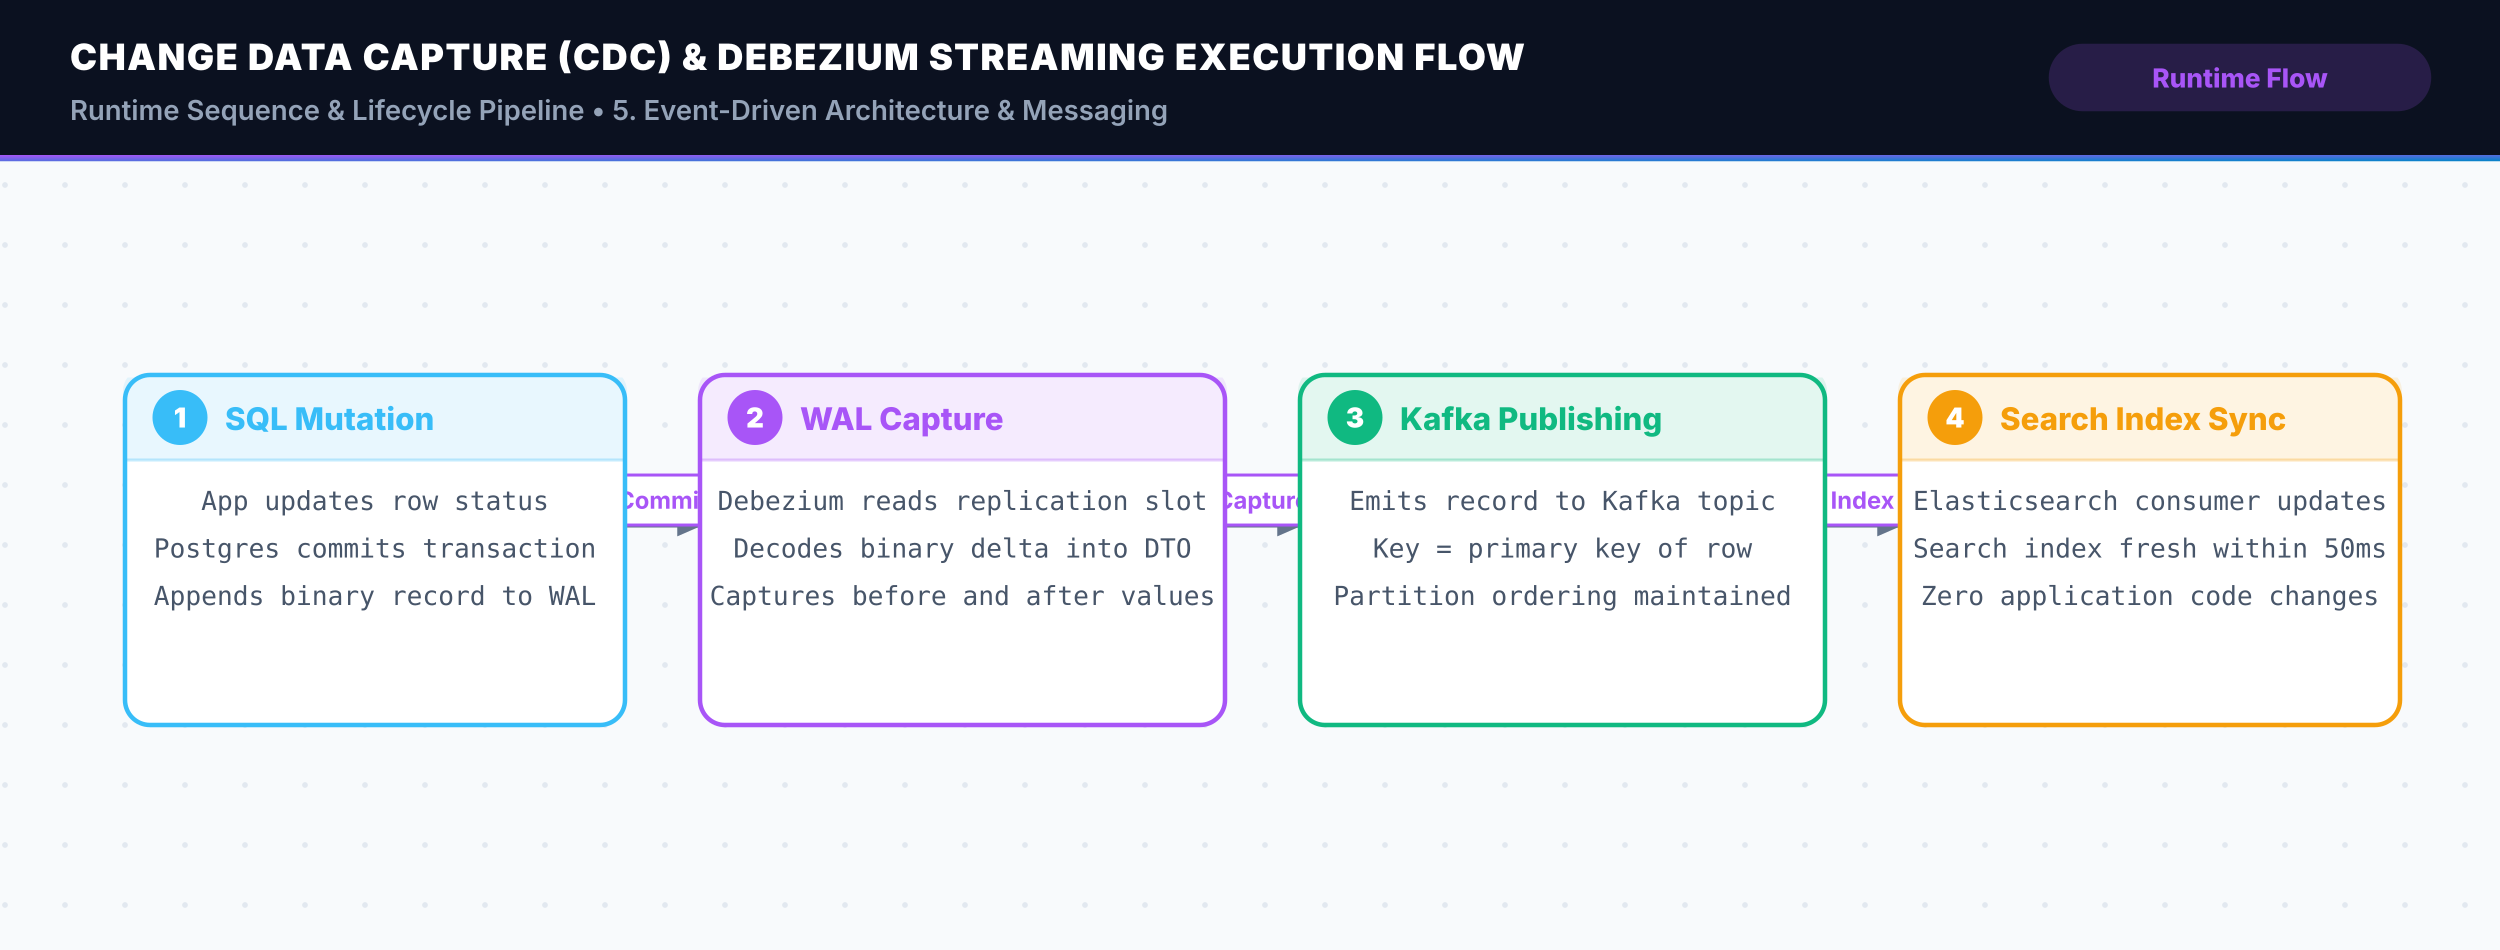
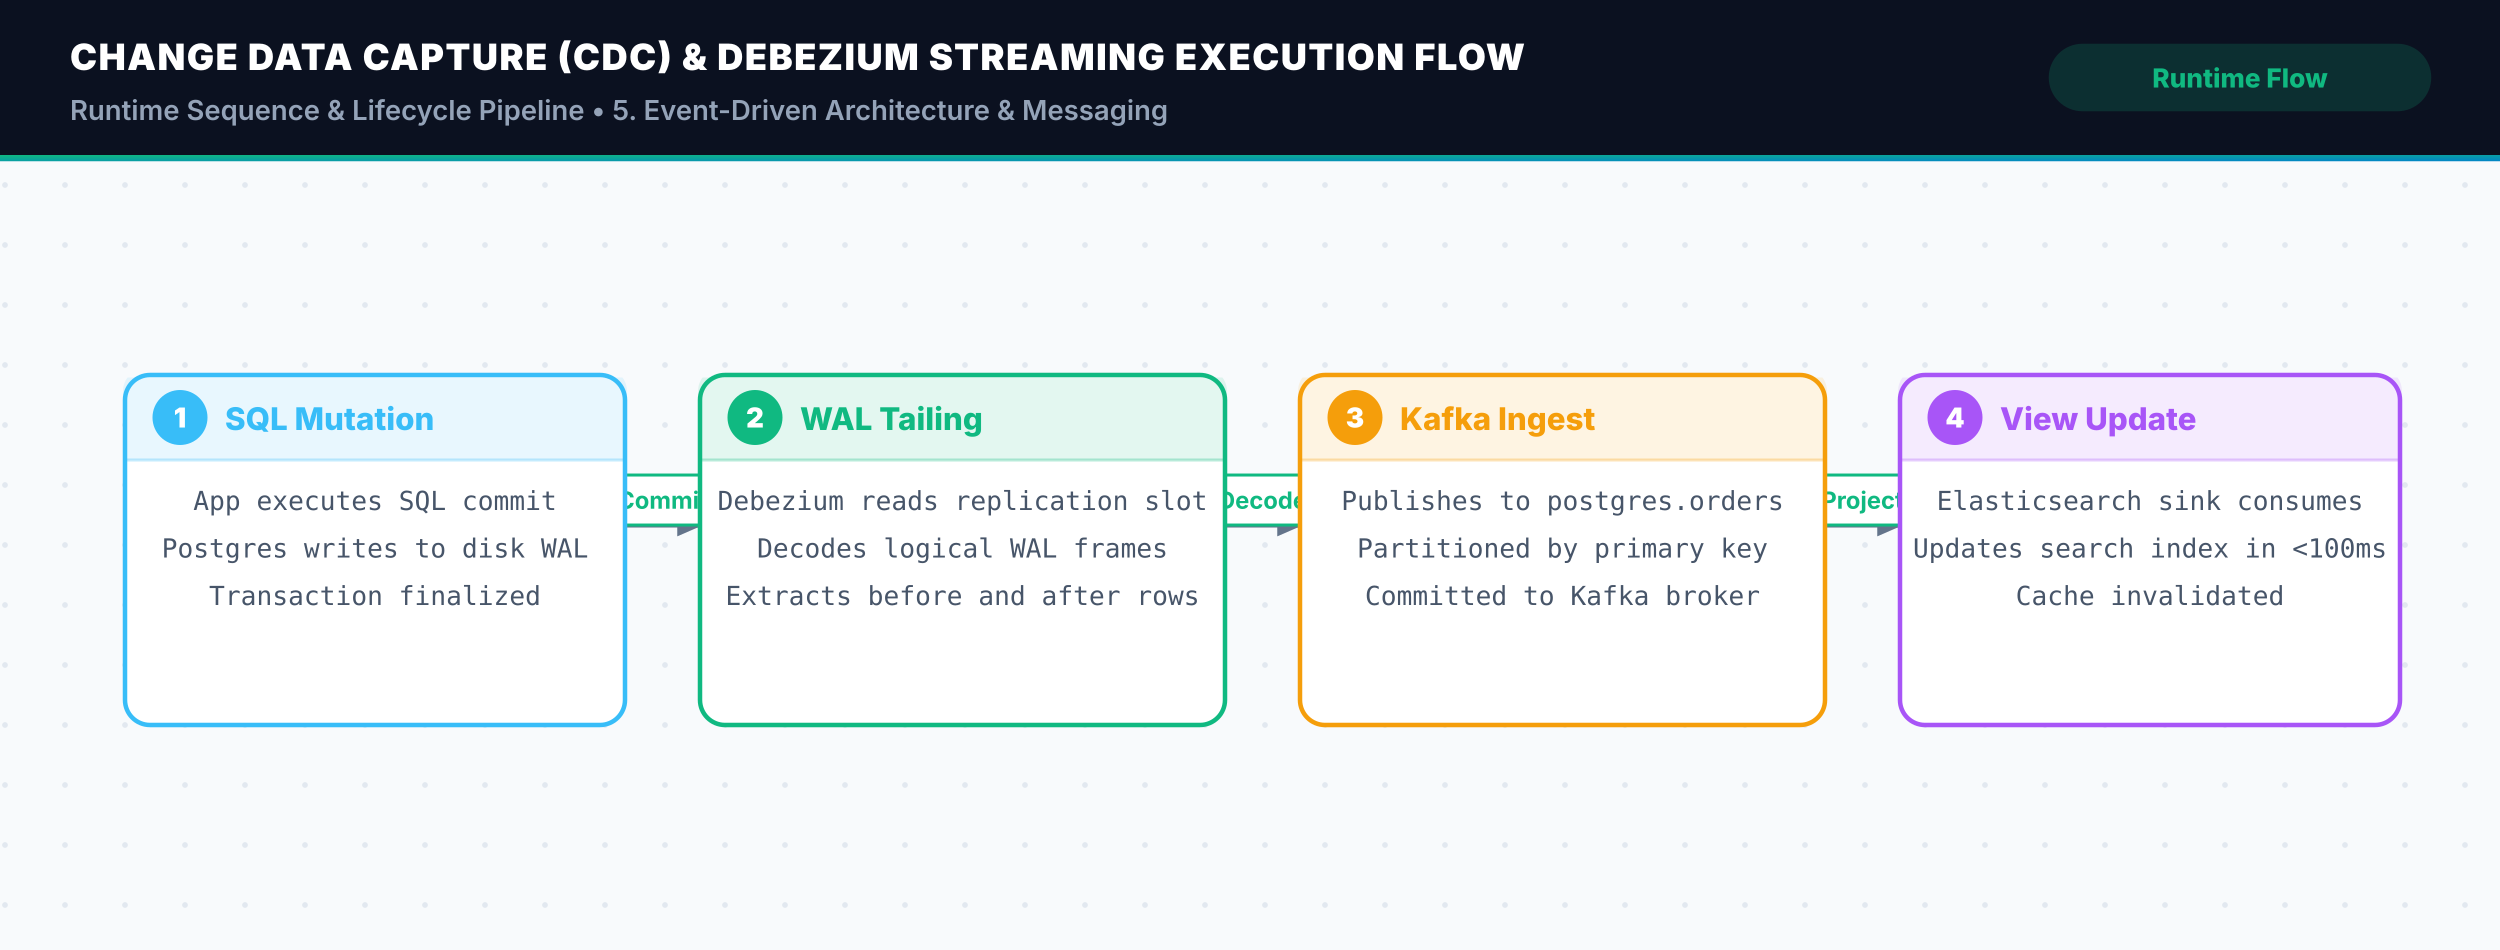
<svg xmlns="http://www.w3.org/2000/svg" viewBox="0 0 1000 380" width="1000" height="380">
  <defs>
    <style>
      .bg { fill: #f8fafc; }
      .grid-dot { fill: #e2e8f0; }
      .header-bg { fill: #0b1120; }
      .header-title { fill: #ffffff; }
      .header-sub { fill: #94a3b8; }
      .card-bg { fill: #ffffff; }
      .text-muted { fill: #475569; }
      .arrow-line { stroke: #64748b; stroke-width: 2; fill: none; stroke-linecap: round; stroke-linejoin: round; }
      .arrow-dash { stroke: #94a3b8; stroke-width: 2; stroke-dasharray: 5,4; fill: none; stroke-linecap: round; }
      .arrow-head { fill: #64748b; }
      .pill-bg { fill: #ffffff; }
      .tier-bg { fill: rgba(241, 245, 249, 0.45); }

      @media (prefers-color-scheme: dark) {
        .bg { fill: #070b14; }
        .grid-dot { fill: #1e293b; }
        .header-bg { fill: #030712; }
        .card-bg { fill: #0f172a; }
        .text-muted { fill: #94a3b8; }
        .arrow-line { stroke: #94a3b8; }
        .arrow-dash { stroke: #64748b; }
        .arrow-head { fill: #94a3b8; }
        .pill-bg { fill: #0f172a; }
        .tier-bg { fill: rgba(15, 23, 42, 0.35); }
      }
    </style>
    <pattern id="grid" width="24" height="24" patternUnits="userSpaceOnUse">
      <circle cx="2" cy="2" r="1.15" class="grid-dot" />
    </pattern>
    <linearGradient id="headerGrad" x1="0%" y1="0%" x2="100%" y2="100%">
-       <stop offset="0%" stop-color="#a855f7" />
+       <stop offset="0%" stop-color="#10b981" />
      <stop offset="100%" stop-color="#0284c7" />
    </linearGradient>
    <marker id="arrow" viewBox="0 0 10 10" refX="7" refY="5" markerWidth="6.5" markerHeight="6.5" orient="auto-start-reverse">
      <path d="M 0 1.5 L 8 5 L 0 8.5 z" class="arrow-head" />
    </marker>
  </defs>
  <rect width="1000" height="380" class="bg" />
  <rect width="1000" height="380" fill="url(#grid)" />
  <rect x="0" y="0" width="1000" height="64" class="header-bg" />
  <rect x="0" y="62" width="1000" height="2.5" fill="url(#headerGrad)" />
  <text x="28" y="28" font-family="-apple-system, BlinkMacSystemFont, sans-serif" font-size="14.5" font-weight="900" class="header-title" letter-spacing="0.04em">CHANGE DATA CAPTURE (CDC) &amp; DEBEZIUM STREAMING EXECUTION FLOW</text>
  <text x="28" y="48" font-family="-apple-system, BlinkMacSystemFont, sans-serif" font-size="11" font-weight="600" class="header-sub">Runtime Sequence &amp; Lifecycle Pipeline • 5. Event-Driven Architecture &amp; Messaging</text>
-   <rect x="820" y="18" width="152" height="26" rx="13" fill="#a855f7" opacity="0.18" stroke="#a855f7" stroke-width="1" />
-   <text x="896" y="35" text-anchor="middle" font-family="-apple-system, BlinkMacSystemFont, sans-serif" font-size="10.5" font-weight="800" fill="#a855f7">Runtime Flow</text>
+   <rect x="820" y="18" width="152" height="26" rx="13" fill="#10b981" opacity="0.18" stroke="#10b981" stroke-width="1" />
+   <text x="896" y="35" text-anchor="middle" font-family="-apple-system, BlinkMacSystemFont, sans-serif" font-size="10.5" font-weight="800" fill="#10b981">Runtime Flow</text>
  <g id="conn-0">
-     <path d="M 250 210 L 280 210" class="arrow-line" stroke="#a855f7" marker-end="url(#arrow)" />
-     <rect x="237" y="190" width="56" height="20" rx="6" class="pill-bg" stroke="#a855f7" stroke-width="1.2" />
-     <text x="265" y="203.5" text-anchor="middle" font-family="-apple-system, BlinkMacSystemFont, sans-serif" font-size="9.5" font-weight="750" fill="#a855f7">Commit</text>
+     <path d="M 250 210 L 280 210" class="arrow-line" stroke="#10b981" marker-end="url(#arrow)" />
+     <rect x="237" y="190" width="56" height="20" rx="6" class="pill-bg" stroke="#10b981" stroke-width="1.2" />
+     <text x="265" y="203.5" text-anchor="middle" font-family="-apple-system, BlinkMacSystemFont, sans-serif" font-size="9.5" font-weight="750" fill="#10b981">Commit</text>
  </g>
  <g id="conn-1">
-     <path d="M 490 210 L 520 210" class="arrow-line" stroke="#a855f7" marker-end="url(#arrow)" />
-     <rect x="477" y="190" width="56" height="20" rx="6" class="pill-bg" stroke="#a855f7" stroke-width="1.2" />
-     <text x="505" y="203.5" text-anchor="middle" font-family="-apple-system, BlinkMacSystemFont, sans-serif" font-size="9.5" font-weight="750" fill="#a855f7">Capture</text>
+     <path d="M 490 210 L 520 210" class="arrow-line" stroke="#10b981" marker-end="url(#arrow)" />
+     <rect x="477" y="190" width="56" height="20" rx="6" class="pill-bg" stroke="#10b981" stroke-width="1.2" />
+     <text x="505" y="203.5" text-anchor="middle" font-family="-apple-system, BlinkMacSystemFont, sans-serif" font-size="9.5" font-weight="750" fill="#10b981">Decode</text>
  </g>
  <g id="conn-2">
-     <path d="M 730 210 L 760 210" class="arrow-line" stroke="#a855f7" marker-end="url(#arrow)" />
-     <rect x="717" y="190" width="56" height="20" rx="6" class="pill-bg" stroke="#a855f7" stroke-width="1.2" />
-     <text x="745" y="203.5" text-anchor="middle" font-family="-apple-system, BlinkMacSystemFont, sans-serif" font-size="9.5" font-weight="750" fill="#a855f7">Index</text>
+     <path d="M 730 210 L 760 210" class="arrow-line" stroke="#10b981" marker-end="url(#arrow)" />
+     <rect x="717" y="190" width="56" height="20" rx="6" class="pill-bg" stroke="#10b981" stroke-width="1.2" />
+     <text x="745" y="203.5" text-anchor="middle" font-family="-apple-system, BlinkMacSystemFont, sans-serif" font-size="9.5" font-weight="750" fill="#10b981">Project</text>
  </g>
  <g id="node-0" class="node-card">
    <rect x="50" y="150" width="200" height="140" rx="10" class="card-bg" stroke="#38bdf8" stroke-width="1.8" />
    <path d="M 51 151 L 249 151 A 9 9 0 0 1 250 160 L 250 184 L 50 184 L 50 160 A 9 9 0 0 1 51 151 Z" fill="#38bdf8" opacity="0.12" />
    <line x1="50" y1="184" x2="250" y2="184" stroke="#38bdf8" stroke-width="1.2" opacity="0.3" />
    <circle cx="72" cy="167" r="11" fill="#38bdf8" />
    <text x="72" y="171" text-anchor="middle" font-family="-apple-system, BlinkMacSystemFont, sans-serif" font-size="11" font-weight="900" fill="#ffffff">1</text>
    <text x="90" y="172" font-family="-apple-system, BlinkMacSystemFont, sans-serif" font-size="12.5" font-weight="800" fill="#38bdf8">SQL Mutation</text>
-     <text x="150" y="204" text-anchor="middle" font-family="ui-monospace, SFMono-Regular, Menlo, Monaco, Consolas, monospace" font-size="10.5" class="text-muted">App updates row status</text>
-     <text x="150" y="223" text-anchor="middle" font-family="ui-monospace, SFMono-Regular, Menlo, Monaco, Consolas, monospace" font-size="10.5" class="text-muted">Postgres commits transaction</text>
-     <text x="150" y="242" text-anchor="middle" font-family="ui-monospace, SFMono-Regular, Menlo, Monaco, Consolas, monospace" font-size="10.5" class="text-muted">Appends binary record to WAL</text>
+     <text x="150" y="204" text-anchor="middle" font-family="ui-monospace, SFMono-Regular, Menlo, Monaco, Consolas, monospace" font-size="10.5" class="text-muted">App executes SQL commit</text>
+     <text x="150" y="223" text-anchor="middle" font-family="ui-monospace, SFMono-Regular, Menlo, Monaco, Consolas, monospace" font-size="10.5" class="text-muted">Postgres writes to disk WAL</text>
+     <text x="150" y="242" text-anchor="middle" font-family="ui-monospace, SFMono-Regular, Menlo, Monaco, Consolas, monospace" font-size="10.5" class="text-muted">Transaction finalized</text>
  </g>
  <g id="node-1" class="node-card">
-     <rect x="280" y="150" width="210" height="140" rx="10" class="card-bg" stroke="#a855f7" stroke-width="1.8" />
-     <path d="M 281 151 L 489 151 A 9 9 0 0 1 490 160 L 490 184 L 280 184 L 280 160 A 9 9 0 0 1 281 151 Z" fill="#a855f7" opacity="0.12" />
-     <line x1="280" y1="184" x2="490" y2="184" stroke="#a855f7" stroke-width="1.2" opacity="0.3" />
-     <circle cx="302" cy="167" r="11" fill="#a855f7" />
+     <rect x="280" y="150" width="210" height="140" rx="10" class="card-bg" stroke="#10b981" stroke-width="1.8" />
+     <path d="M 281 151 L 489 151 A 9 9 0 0 1 490 160 L 490 184 L 280 184 L 280 160 A 9 9 0 0 1 281 151 Z" fill="#10b981" opacity="0.12" />
+     <line x1="280" y1="184" x2="490" y2="184" stroke="#10b981" stroke-width="1.2" opacity="0.3" />
+     <circle cx="302" cy="167" r="11" fill="#10b981" />
    <text x="302" y="171" text-anchor="middle" font-family="-apple-system, BlinkMacSystemFont, sans-serif" font-size="11" font-weight="900" fill="#ffffff">2</text>
-     <text x="320" y="172" font-family="-apple-system, BlinkMacSystemFont, sans-serif" font-size="12.5" font-weight="800" fill="#a855f7">WAL Capture</text>
+     <text x="320" y="172" font-family="-apple-system, BlinkMacSystemFont, sans-serif" font-size="12.5" font-weight="800" fill="#10b981">WAL Tailing</text>
    <text x="385" y="204" text-anchor="middle" font-family="ui-monospace, SFMono-Regular, Menlo, Monaco, Consolas, monospace" font-size="10.5" class="text-muted">Debezium reads replication slot</text>
-     <text x="385" y="223" text-anchor="middle" font-family="ui-monospace, SFMono-Regular, Menlo, Monaco, Consolas, monospace" font-size="10.5" class="text-muted">Decodes binary delta into DTO</text>
-     <text x="385" y="242" text-anchor="middle" font-family="ui-monospace, SFMono-Regular, Menlo, Monaco, Consolas, monospace" font-size="10.5" class="text-muted">Captures before and after values</text>
+     <text x="385" y="223" text-anchor="middle" font-family="ui-monospace, SFMono-Regular, Menlo, Monaco, Consolas, monospace" font-size="10.5" class="text-muted">Decodes logical WAL frames</text>
+     <text x="385" y="242" text-anchor="middle" font-family="ui-monospace, SFMono-Regular, Menlo, Monaco, Consolas, monospace" font-size="10.5" class="text-muted">Extracts before and after rows</text>
  </g>
  <g id="node-2" class="node-card">
-     <rect x="520" y="150" width="210" height="140" rx="10" class="card-bg" stroke="#10b981" stroke-width="1.8" />
-     <path d="M 521 151 L 729 151 A 9 9 0 0 1 730 160 L 730 184 L 520 184 L 520 160 A 9 9 0 0 1 521 151 Z" fill="#10b981" opacity="0.12" />
-     <line x1="520" y1="184" x2="730" y2="184" stroke="#10b981" stroke-width="1.2" opacity="0.3" />
-     <circle cx="542" cy="167" r="11" fill="#10b981" />
+     <rect x="520" y="150" width="210" height="140" rx="10" class="card-bg" stroke="#f59e0b" stroke-width="1.8" />
+     <path d="M 521 151 L 729 151 A 9 9 0 0 1 730 160 L 730 184 L 520 184 L 520 160 A 9 9 0 0 1 521 151 Z" fill="#f59e0b" opacity="0.12" />
+     <line x1="520" y1="184" x2="730" y2="184" stroke="#f59e0b" stroke-width="1.2" opacity="0.3" />
+     <circle cx="542" cy="167" r="11" fill="#f59e0b" />
    <text x="542" y="171" text-anchor="middle" font-family="-apple-system, BlinkMacSystemFont, sans-serif" font-size="11" font-weight="900" fill="#ffffff">3</text>
-     <text x="560" y="172" font-family="-apple-system, BlinkMacSystemFont, sans-serif" font-size="12.5" font-weight="800" fill="#10b981">Kafka Publishing</text>
-     <text x="625" y="204" text-anchor="middle" font-family="ui-monospace, SFMono-Regular, Menlo, Monaco, Consolas, monospace" font-size="10.5" class="text-muted">Emits record to Kafka topic</text>
-     <text x="625" y="223" text-anchor="middle" font-family="ui-monospace, SFMono-Regular, Menlo, Monaco, Consolas, monospace" font-size="10.5" class="text-muted">Key = primary key of row</text>
-     <text x="625" y="242" text-anchor="middle" font-family="ui-monospace, SFMono-Regular, Menlo, Monaco, Consolas, monospace" font-size="10.5" class="text-muted">Partition ordering maintained</text>
+     <text x="560" y="172" font-family="-apple-system, BlinkMacSystemFont, sans-serif" font-size="12.5" font-weight="800" fill="#f59e0b">Kafka Ingest</text>
+     <text x="625" y="204" text-anchor="middle" font-family="ui-monospace, SFMono-Regular, Menlo, Monaco, Consolas, monospace" font-size="10.5" class="text-muted">Publishes to postgres.orders</text>
+     <text x="625" y="223" text-anchor="middle" font-family="ui-monospace, SFMono-Regular, Menlo, Monaco, Consolas, monospace" font-size="10.5" class="text-muted">Partitioned by primary key</text>
+     <text x="625" y="242" text-anchor="middle" font-family="ui-monospace, SFMono-Regular, Menlo, Monaco, Consolas, monospace" font-size="10.5" class="text-muted">Committed to Kafka broker</text>
  </g>
  <g id="node-3" class="node-card">
-     <rect x="760" y="150" width="200" height="140" rx="10" class="card-bg" stroke="#f59e0b" stroke-width="1.8" />
-     <path d="M 761 151 L 959 151 A 9 9 0 0 1 960 160 L 960 184 L 760 184 L 760 160 A 9 9 0 0 1 761 151 Z" fill="#f59e0b" opacity="0.12" />
-     <line x1="760" y1="184" x2="960" y2="184" stroke="#f59e0b" stroke-width="1.2" opacity="0.3" />
-     <circle cx="782" cy="167" r="11" fill="#f59e0b" />
+     <rect x="760" y="150" width="200" height="140" rx="10" class="card-bg" stroke="#a855f7" stroke-width="1.8" />
+     <path d="M 761 151 L 959 151 A 9 9 0 0 1 960 160 L 960 184 L 760 184 L 760 160 A 9 9 0 0 1 761 151 Z" fill="#a855f7" opacity="0.12" />
+     <line x1="760" y1="184" x2="960" y2="184" stroke="#a855f7" stroke-width="1.2" opacity="0.3" />
+     <circle cx="782" cy="167" r="11" fill="#a855f7" />
    <text x="782" y="171" text-anchor="middle" font-family="-apple-system, BlinkMacSystemFont, sans-serif" font-size="11" font-weight="900" fill="#ffffff">4</text>
-     <text x="800" y="172" font-family="-apple-system, BlinkMacSystemFont, sans-serif" font-size="12.5" font-weight="800" fill="#f59e0b">Search Index Sync</text>
-     <text x="860" y="204" text-anchor="middle" font-family="ui-monospace, SFMono-Regular, Menlo, Monaco, Consolas, monospace" font-size="10.5" class="text-muted">Elasticsearch consumer updates</text>
-     <text x="860" y="223" text-anchor="middle" font-family="ui-monospace, SFMono-Regular, Menlo, Monaco, Consolas, monospace" font-size="10.5" class="text-muted">Search index fresh within 50ms</text>
-     <text x="860" y="242" text-anchor="middle" font-family="ui-monospace, SFMono-Regular, Menlo, Monaco, Consolas, monospace" font-size="10.5" class="text-muted">Zero application code changes</text>
+     <text x="800" y="172" font-family="-apple-system, BlinkMacSystemFont, sans-serif" font-size="12.5" font-weight="800" fill="#a855f7">View Update</text>
+     <text x="860" y="204" text-anchor="middle" font-family="ui-monospace, SFMono-Regular, Menlo, Monaco, Consolas, monospace" font-size="10.5" class="text-muted">Elasticsearch sink consumes</text>
+     <text x="860" y="223" text-anchor="middle" font-family="ui-monospace, SFMono-Regular, Menlo, Monaco, Consolas, monospace" font-size="10.5" class="text-muted">Updates search index in &lt;100ms</text>
+     <text x="860" y="242" text-anchor="middle" font-family="ui-monospace, SFMono-Regular, Menlo, Monaco, Consolas, monospace" font-size="10.5" class="text-muted">Cache invalidated</text>
  </g>
</svg>
